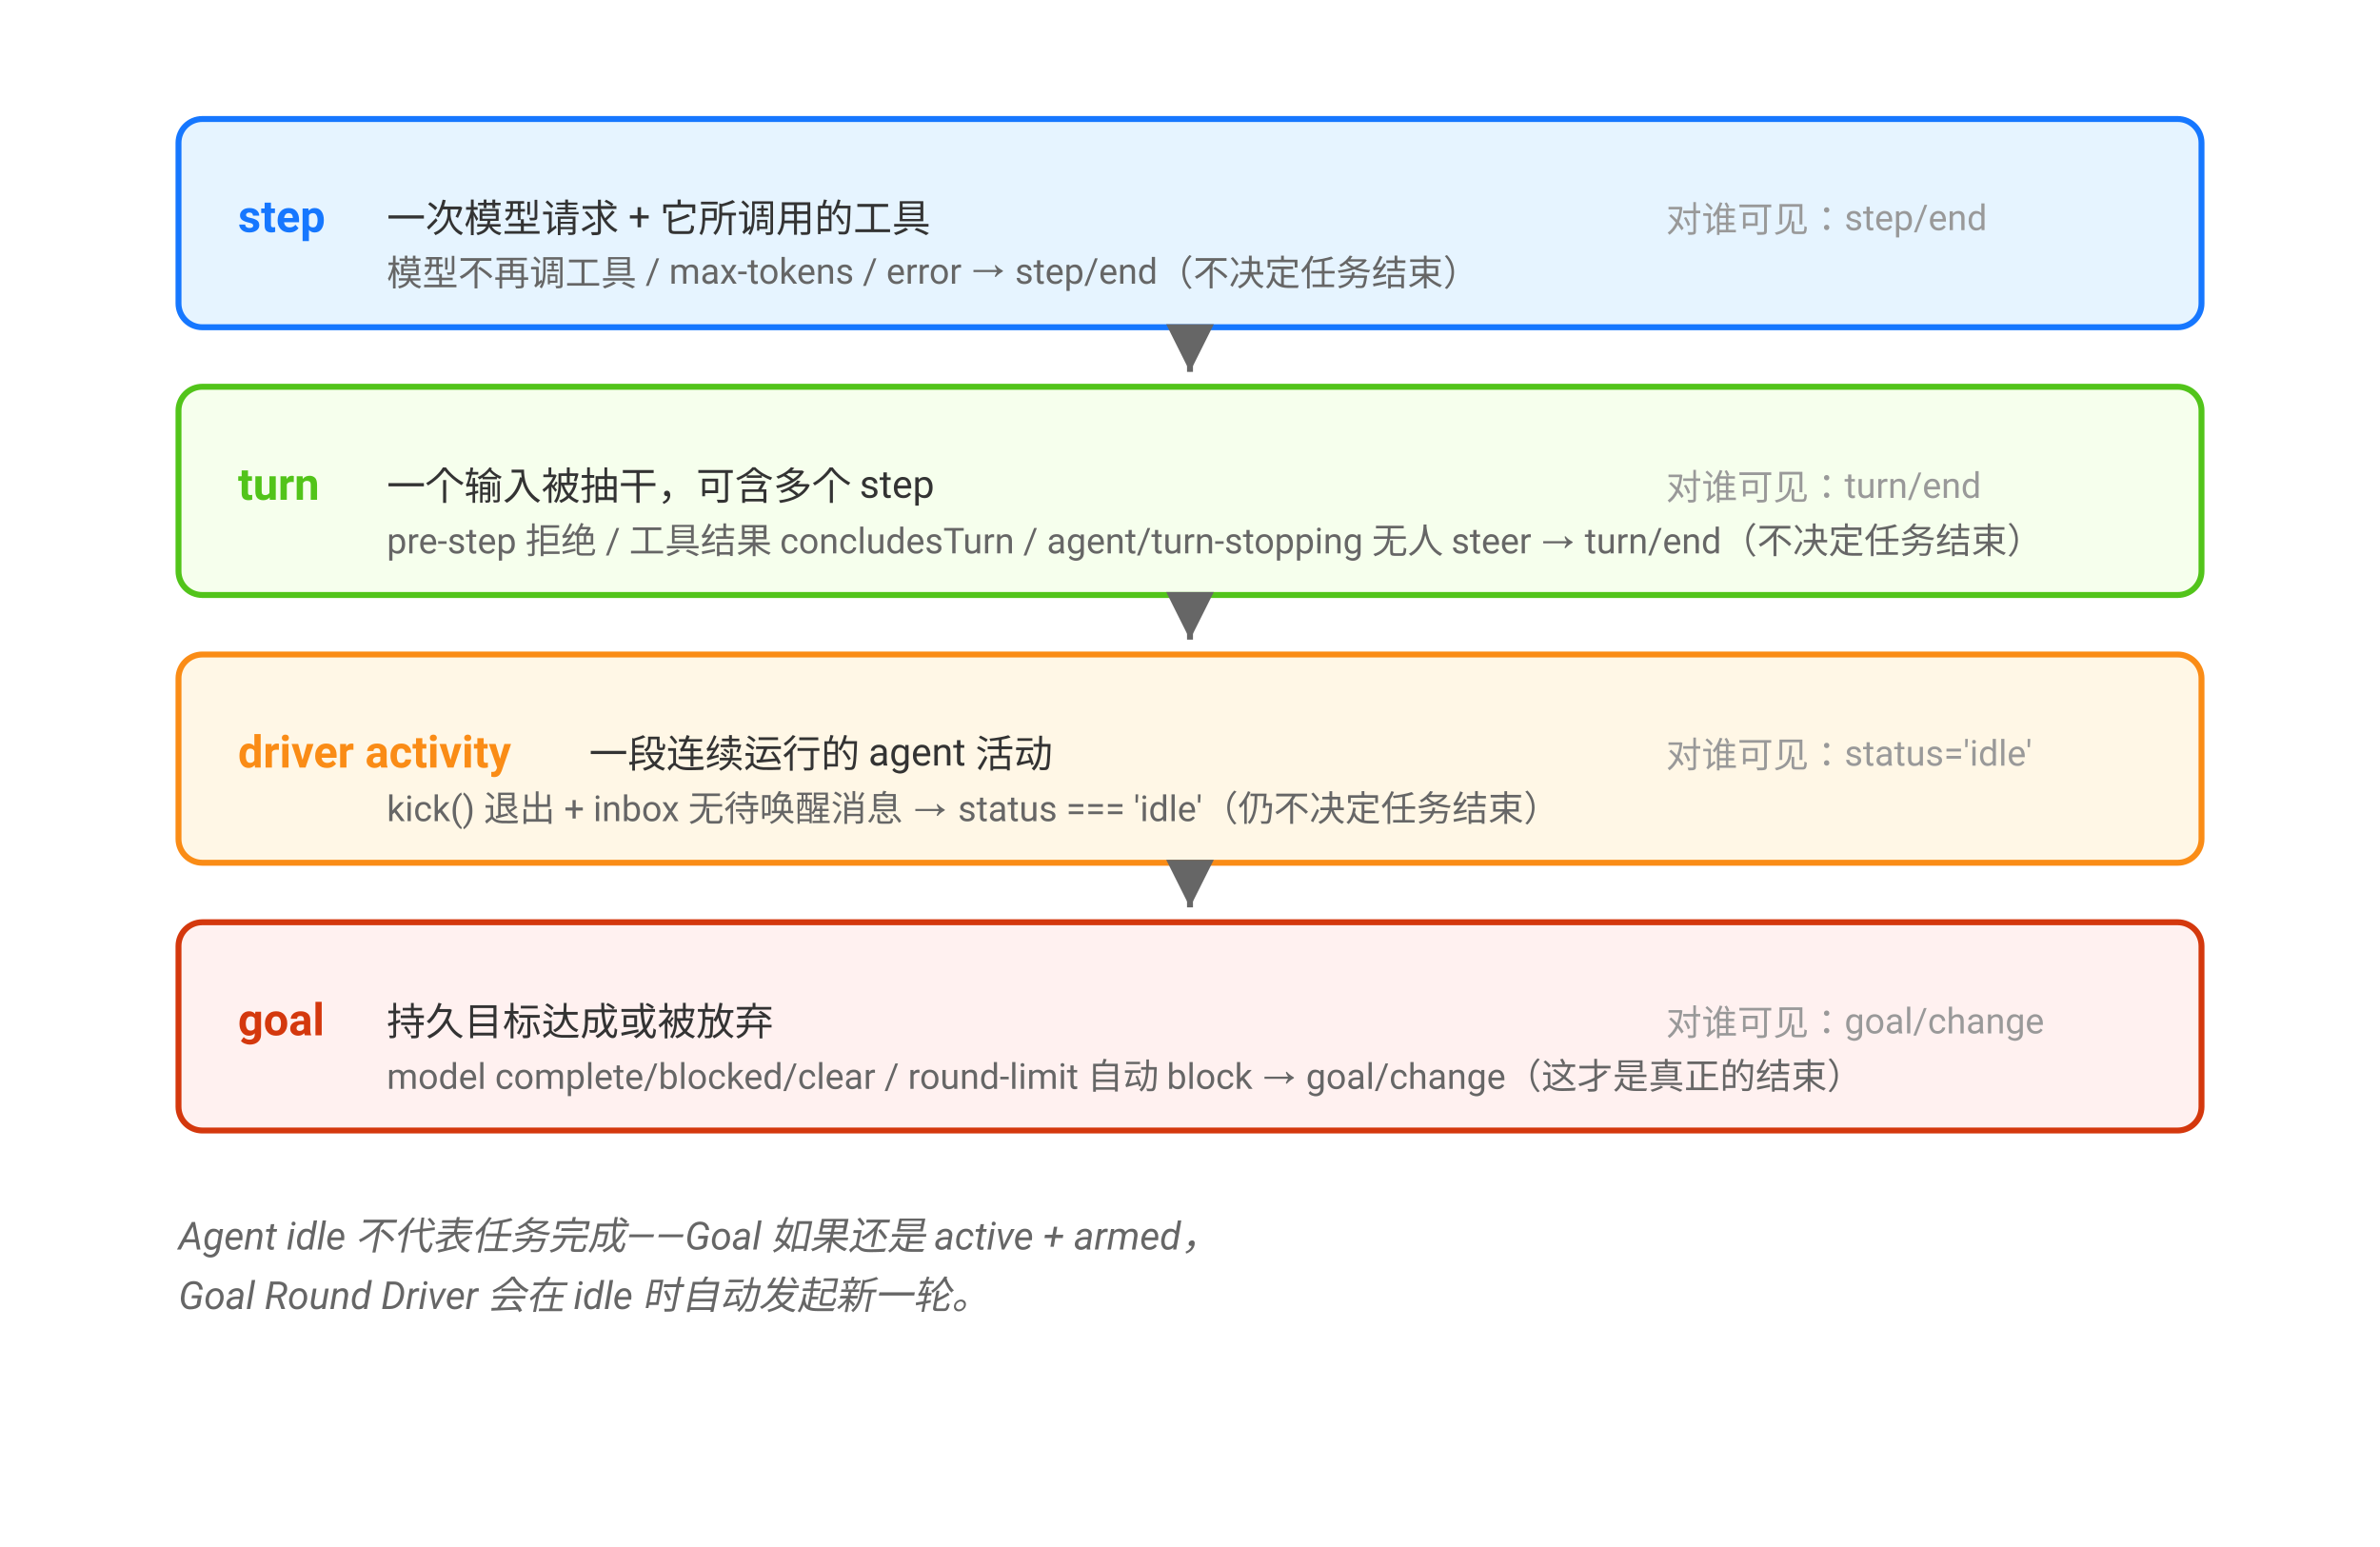
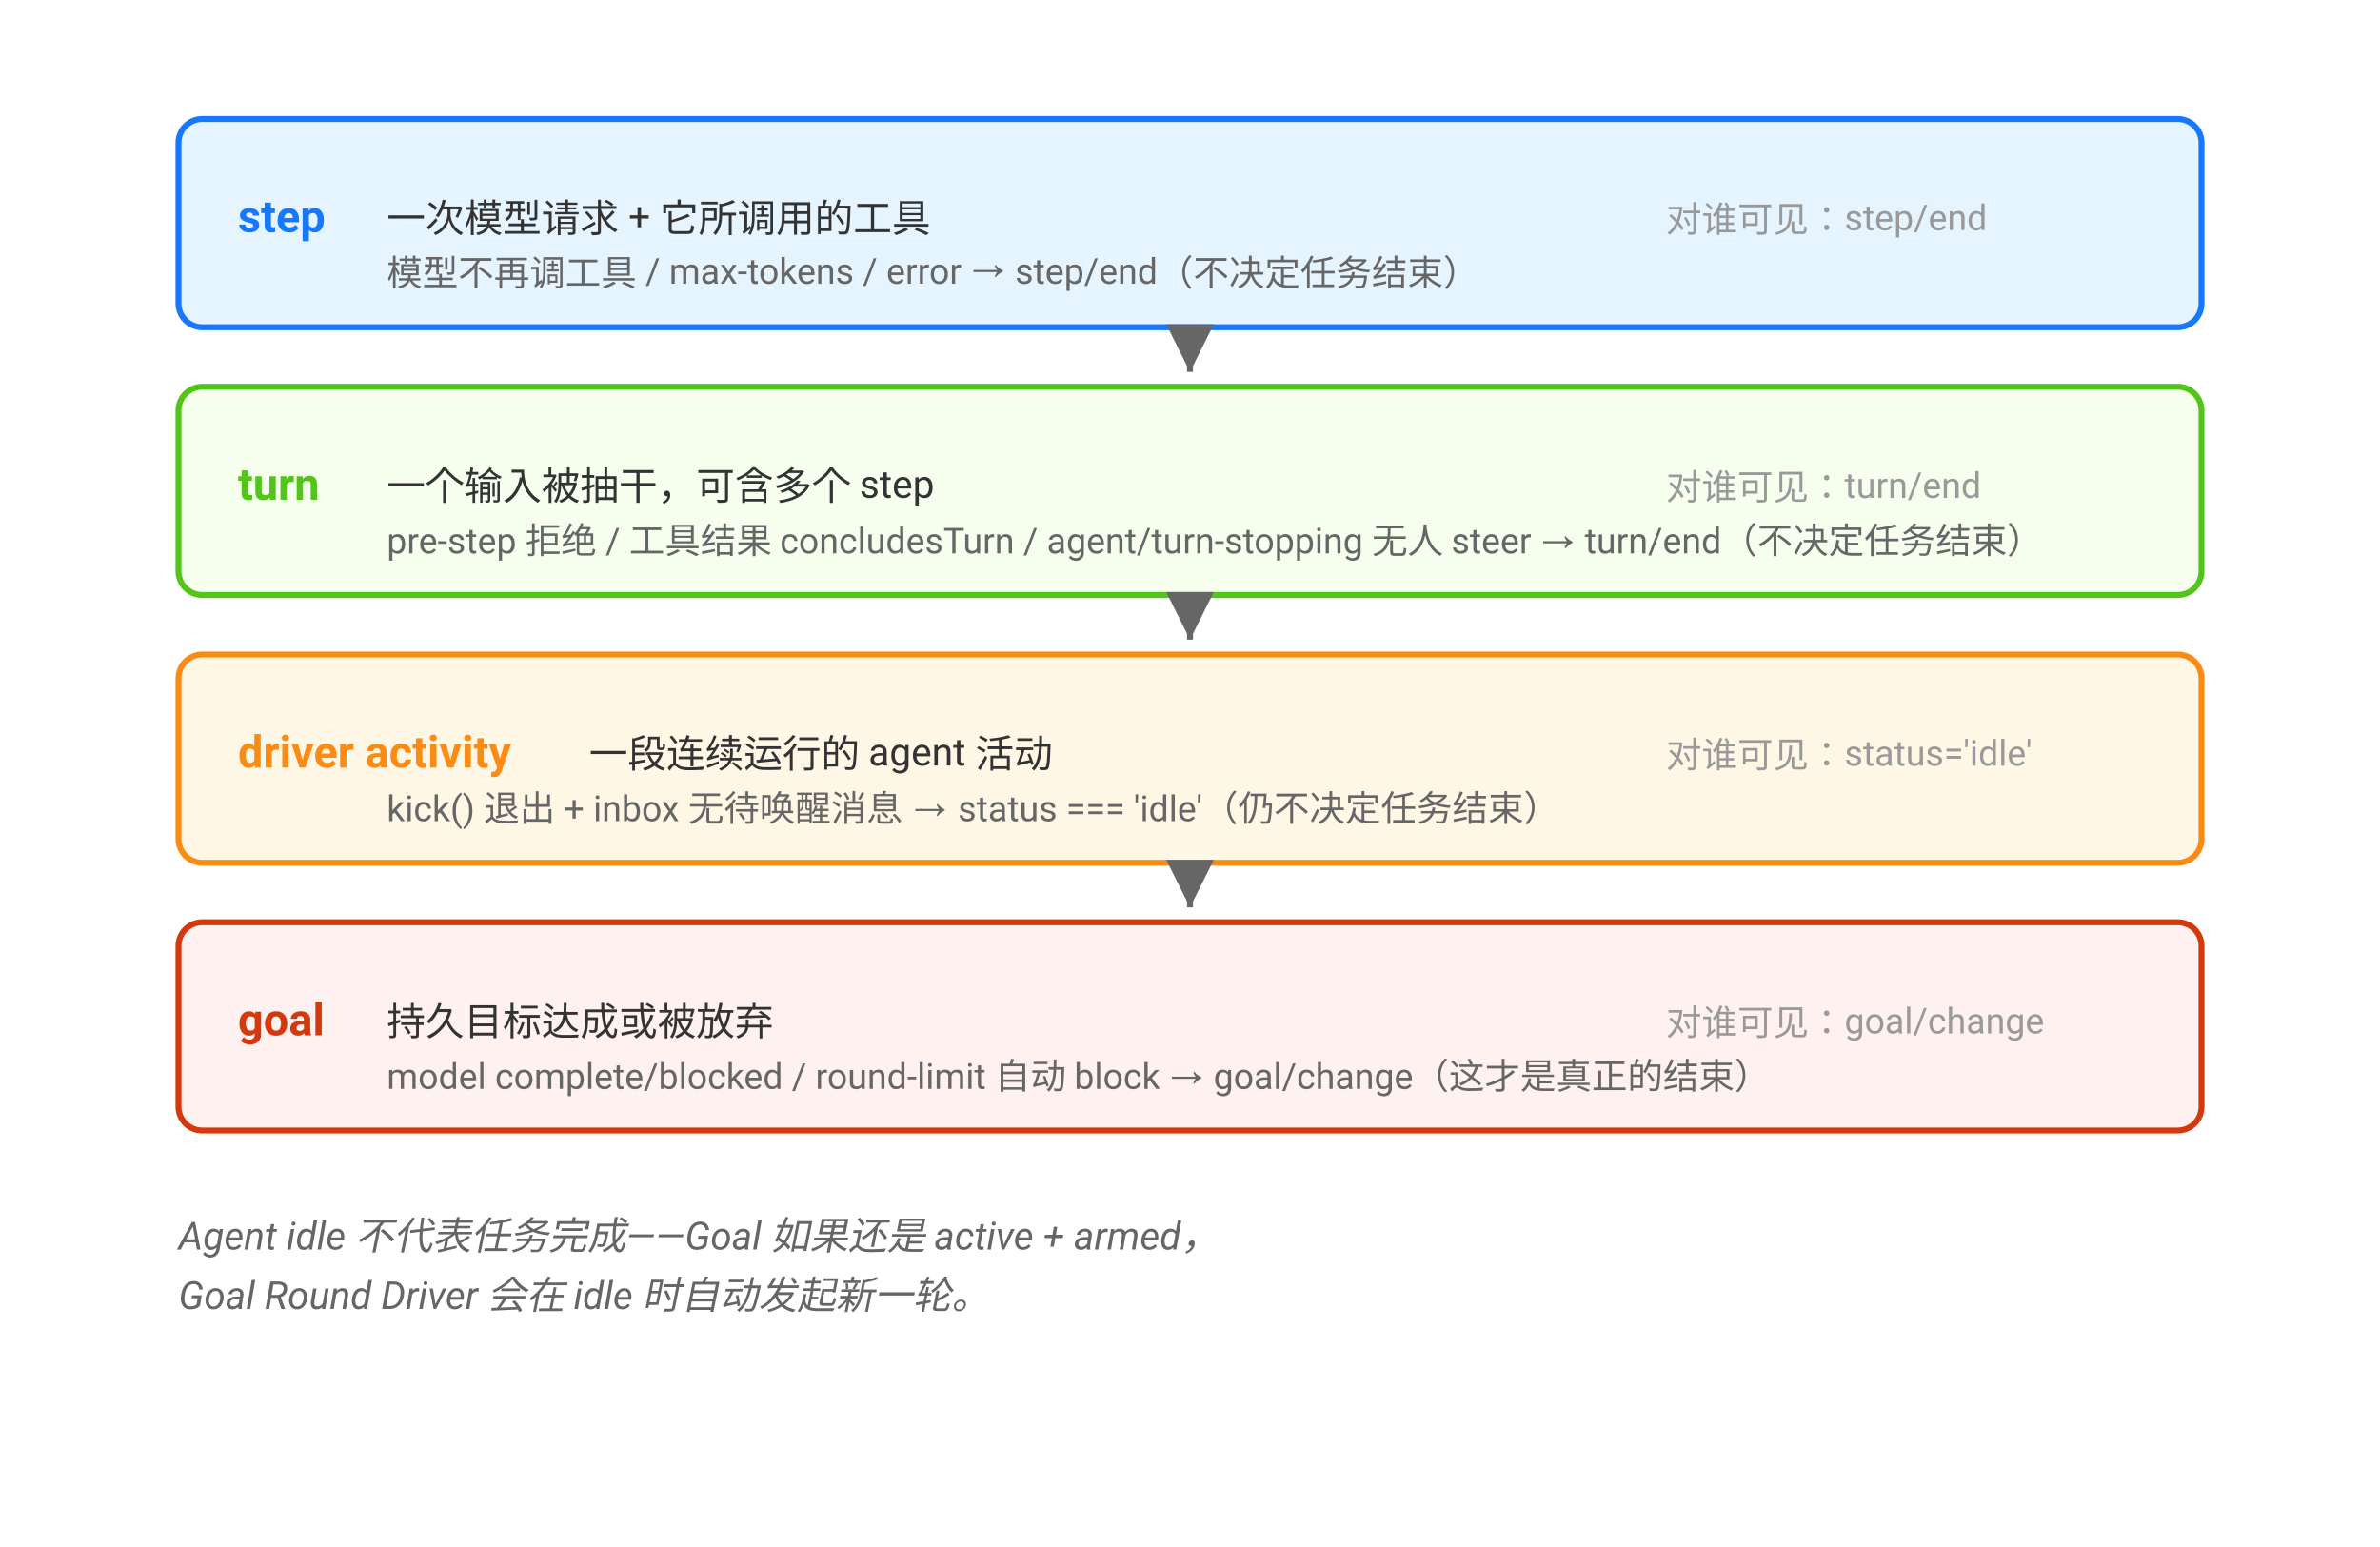
<svg xmlns="http://www.w3.org/2000/svg" viewBox="0 0 800 520" font-family="-apple-system, BlinkMacSystemFont, 'Segoe UI', Roboto, Helvetica, Arial, sans-serif">
  <defs>
    <marker id="arrow" viewBox="0 0 10 10" refX="10" refY="5" markerWidth="8" markerHeight="8" orient="auto">
      <path d="M0 0 L10 5 L0 10 Z" fill="#666" />
    </marker>
    <marker id="arrow-goal" viewBox="0 0 10 10" refX="10" refY="5" markerWidth="8" markerHeight="8" orient="auto">
      <path d="M0 0 L10 5 L0 10 Z" fill="#d4380d" />
    </marker>
  </defs>
  <rect x="60" y="40" width="680" height="70" rx="8" fill="#e6f4ff" stroke="#1677ff" stroke-width="2" />
  <text x="80" y="78" font-size="15" font-weight="bold" fill="#1677ff">step</text>
  <text x="130" y="78" font-size="13" fill="#333">一次模型请求 + 它所调用的工具</text>
  <text x="130" y="96" font-size="12" fill="#666">模型不再调工具 / max-tokens / error → step/end（不决定任务结束）</text>
  <rect x="60" y="130" width="680" height="70" rx="8" fill="#f6ffed" stroke="#52c41a" stroke-width="2" />
  <text x="80" y="168" font-size="15" font-weight="bold" fill="#52c41a">turn</text>
  <text x="130" y="168" font-size="13" fill="#333">一个输入被抽干，可含多个 step</text>
  <text x="130" y="186" font-size="12" fill="#666">pre-step 拒绝 / 工具结果 concludesTurn / agent/turn-stopping 无人 steer → turn/end（不决定任务结束）</text>
  <rect x="60" y="220" width="680" height="70" rx="8" fill="#fff7e6" stroke="#fa8c16" stroke-width="2" />
  <text x="80" y="258" font-size="15" font-weight="bold" fill="#fa8c16">driver activity</text>
  <text x="198" y="258" font-size="13" fill="#333">一段连续运行的 agent 活动</text>
  <text x="130" y="276" font-size="12" fill="#666">kick() 退出 + inbox 无待唤醒消息 → status === 'idle'（仍不决定任务结束）</text>
  <rect x="60" y="310" width="680" height="70" rx="8" fill="#fff1f0" stroke="#d4380d" stroke-width="2" />
  <text x="80" y="348" font-size="15" font-weight="bold" fill="#d4380d">goal</text>
  <text x="130" y="348" font-size="13" fill="#333">持久目标达成或被放弃</text>
-   <text x="130" y="366" font-size="12" fill="#666">model complete/blocked/clear / round-limit 自动 block → goal/change（这才是真正的结束）</text>
+   <text x="130" y="366" font-size="12" fill="#666">model complete/blocked / round-limit 自动 block → goal/change（这才是真正的结束）</text>
  <line x1="400" y1="110" x2="400" y2="125" stroke="#666" stroke-width="2" marker-end="url(#arrow)" />
  <line x1="400" y1="200" x2="400" y2="215" stroke="#666" stroke-width="2" marker-end="url(#arrow)" />
  <line x1="400" y1="290" x2="400" y2="305" stroke="#666" stroke-width="2" marker-end="url(#arrow)" />
  <text x="560" y="78" font-size="12" fill="#999">对谁可见：step/end</text>
  <text x="560" y="168" font-size="12" fill="#999">对谁可见：turn/end</text>
  <text x="560" y="258" font-size="12" fill="#999">对谁可见：status='idle'</text>
  <text x="560" y="348" font-size="12" fill="#999">对谁可见：goal/change</text>
  <text x="60" y="420" font-size="13" fill="#666" font-style="italic">Agent idle 不代表任务完成——Goal 如果还是 active + armed，</text>
  <text x="60" y="440" font-size="13" fill="#666" font-style="italic">Goal Round Driver 会在 idle 时自动发起新一轮。</text>
</svg>
